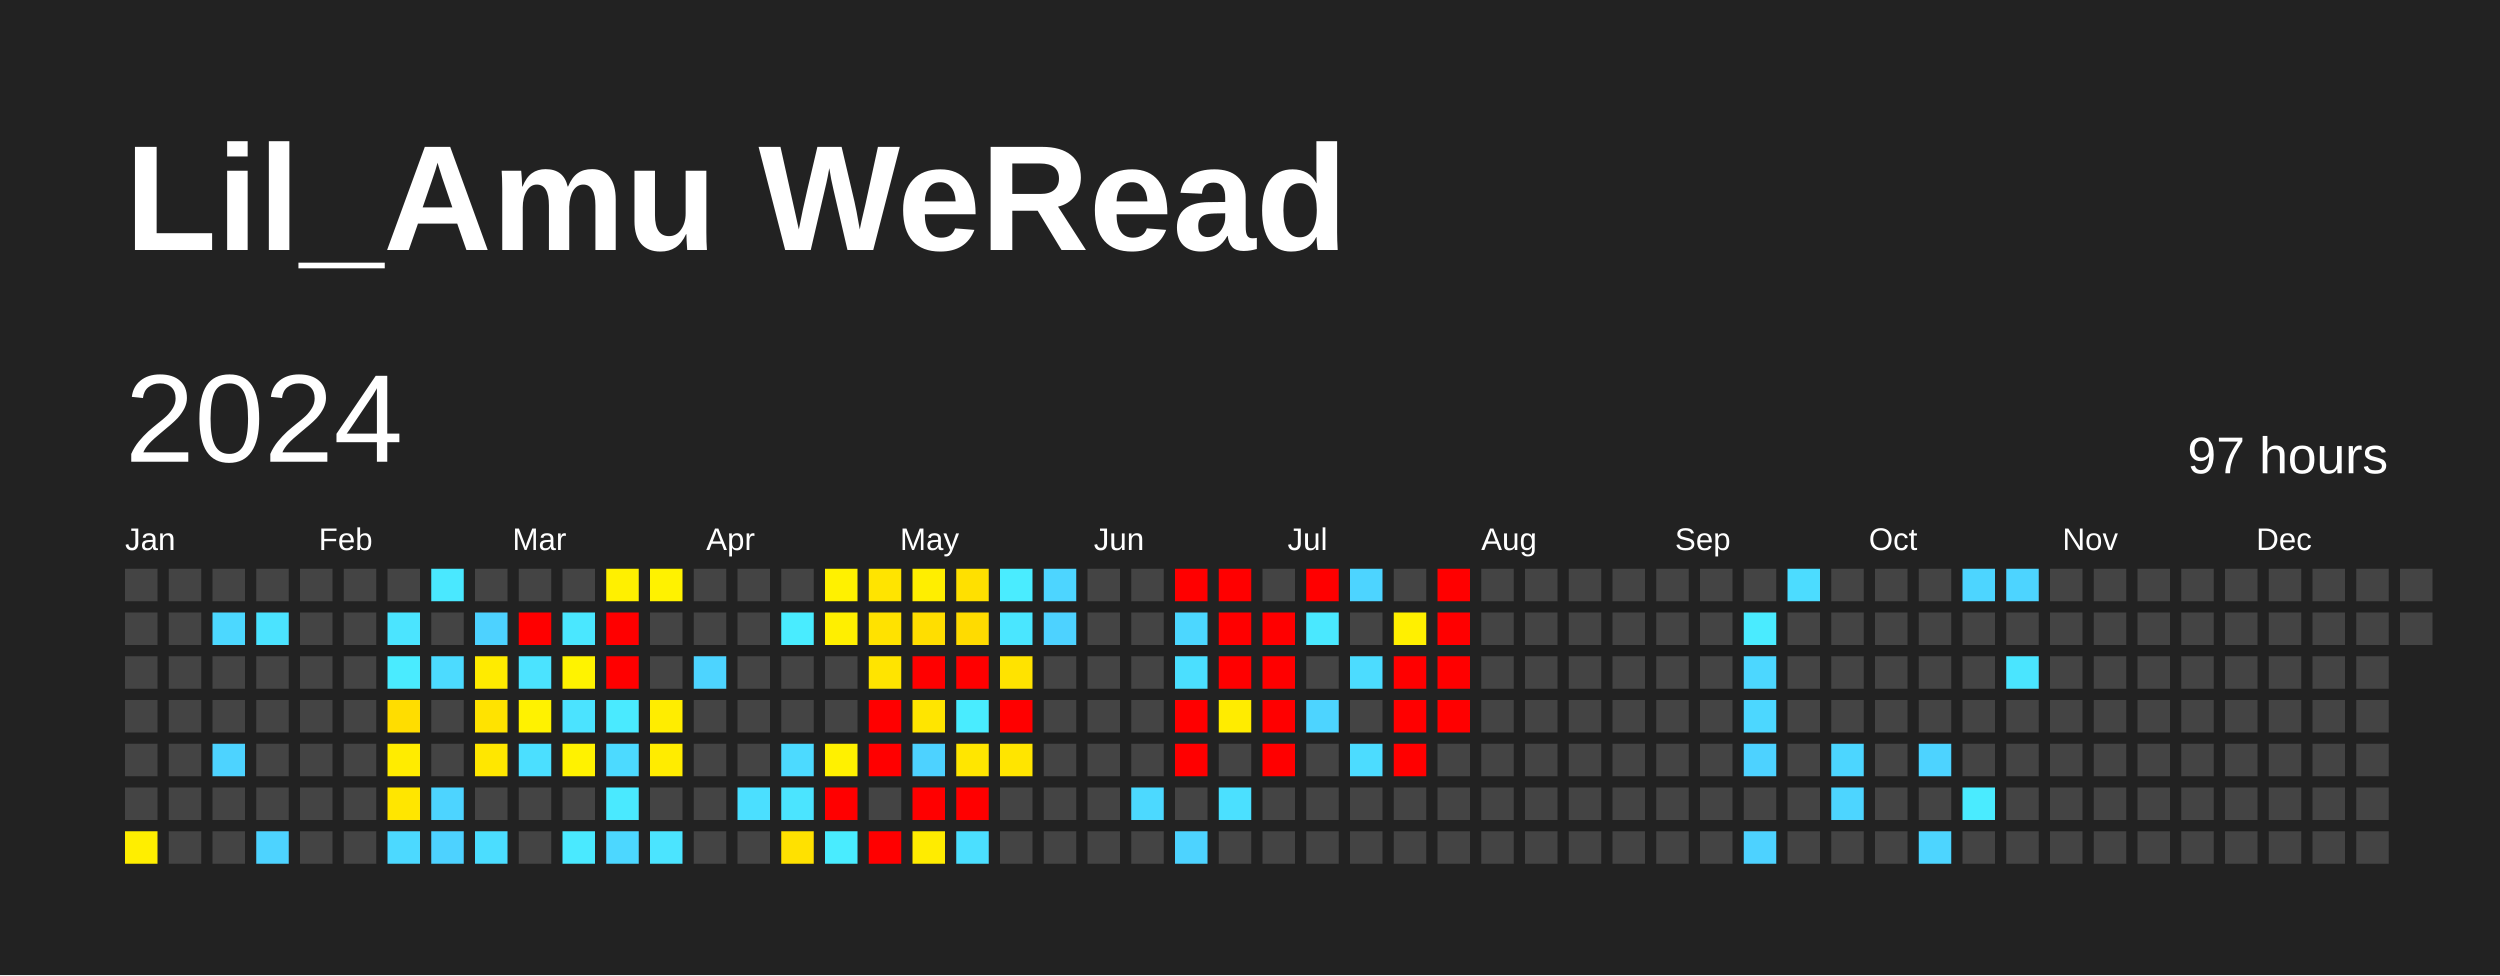
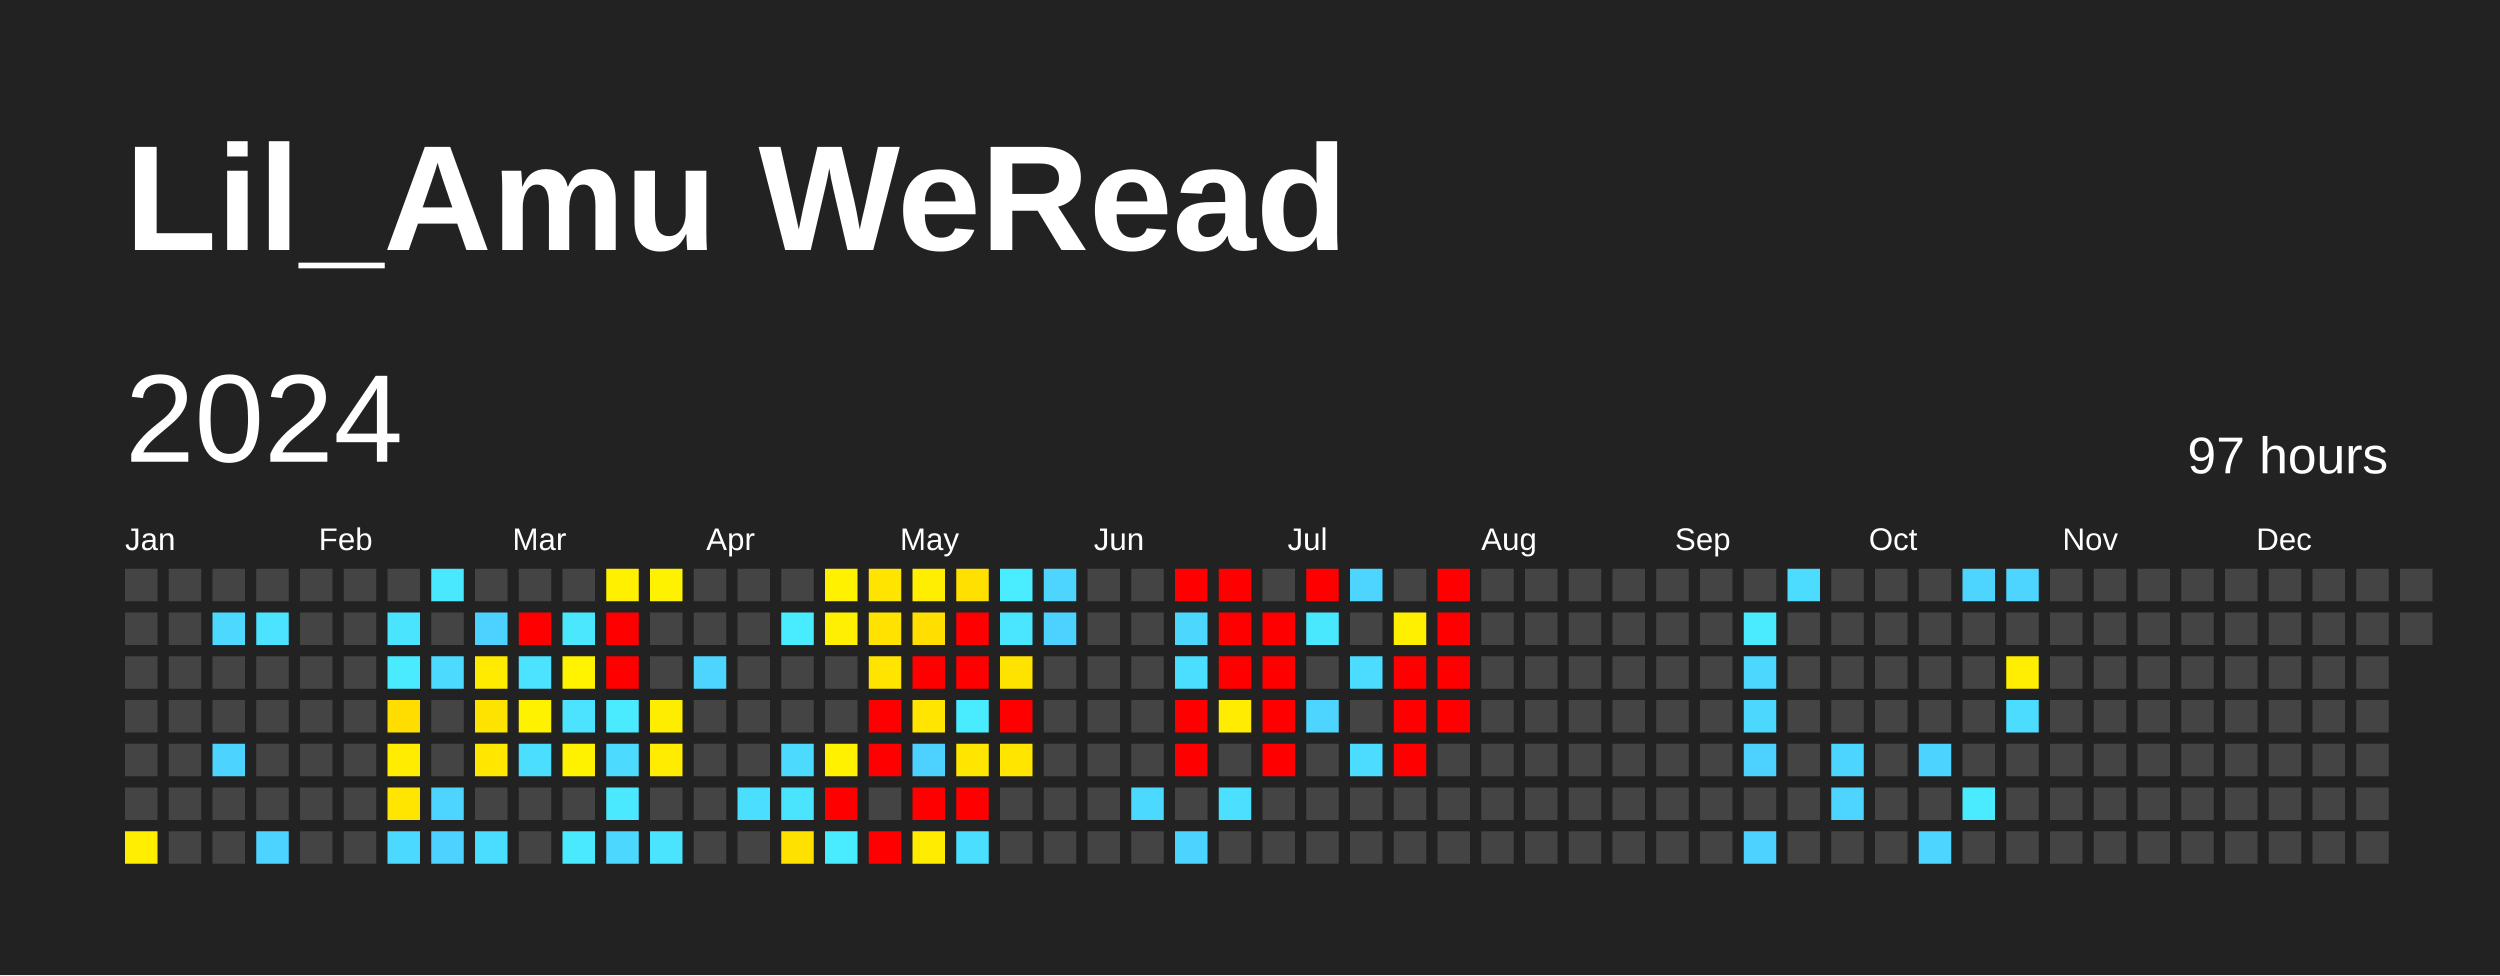
<svg xmlns="http://www.w3.org/2000/svg" baseProfile="full" height="78mm" version="1.1" viewBox="0,0,200,78" width="200mm">
  <defs />
  <rect fill="#222222" height="78" width="200" x="0" y="0" />
  <text fill="#FFFFFF" style="font-size:12px; font-family:Arial; font-weight:bold;" x="10" y="20">Lil_Amu WeRead</text>
  <text dominant-baseline="hanging" fill="#FFFFFF" style="font-size:10.0px; font-family:Arial;" x="10" y="30">2024</text>
  <text dominant-baseline="hanging" fill="#FFFFFF" style="font-size:4.125px; font-family:Arial;" x="175" y="35">97 hours</text>
  <text fill="#FFFFFF" style="font-size:2.5px; font-family:Arial" x="10.0" y="44">Jan</text>
  <text fill="#FFFFFF" style="font-size:2.5px; font-family:Arial" x="25.5" y="44">Feb</text>
  <text fill="#FFFFFF" style="font-size:2.5px; font-family:Arial" x="41.0" y="44">Mar</text>
  <text fill="#FFFFFF" style="font-size:2.5px; font-family:Arial" x="56.5" y="44">Apr</text>
  <text fill="#FFFFFF" style="font-size:2.5px; font-family:Arial" x="72.0" y="44">May</text>
  <text fill="#FFFFFF" style="font-size:2.5px; font-family:Arial" x="87.5" y="44">Jun</text>
  <text fill="#FFFFFF" style="font-size:2.5px; font-family:Arial" x="103.0" y="44">Jul</text>
  <text fill="#FFFFFF" style="font-size:2.5px; font-family:Arial" x="118.5" y="44">Aug</text>
  <text fill="#FFFFFF" style="font-size:2.5px; font-family:Arial" x="134.0" y="44">Sep</text>
  <text fill="#FFFFFF" style="font-size:2.5px; font-family:Arial" x="149.5" y="44">Oct</text>
  <text fill="#FFFFFF" style="font-size:2.5px; font-family:Arial" x="165.0" y="44">Nov</text>
  <text fill="#FFFFFF" style="font-size:2.5px; font-family:Arial" x="180.5" y="44">Dec</text>
  <rect fill="#444444" height="2.6" width="2.6" x="10.0" y="45.5" />
  <rect fill="#444444" height="2.6" width="2.6" x="10.0" y="49.0" />
  <rect fill="#444444" height="2.6" width="2.6" x="10.0" y="52.5" />
  <rect fill="#444444" height="2.6" width="2.6" x="10.0" y="56.0" />
  <rect fill="#444444" height="2.6" width="2.6" x="10.0" y="59.5" />
  <rect fill="#444444" height="2.6" width="2.6" x="10.0" y="63.0" />
  <rect fill="#ffee00" height="2.6" width="2.6" x="10.0" y="66.5" />
  <rect fill="#444444" height="2.6" width="2.6" x="13.5" y="45.5" />
  <rect fill="#444444" height="2.6" width="2.6" x="13.5" y="49.0" />
  <rect fill="#444444" height="2.6" width="2.6" x="13.5" y="52.5" />
  <rect fill="#444444" height="2.6" width="2.6" x="13.5" y="56.0" />
  <rect fill="#444444" height="2.6" width="2.6" x="13.5" y="59.5" />
  <rect fill="#444444" height="2.6" width="2.6" x="13.5" y="63.0" />
  <rect fill="#444444" height="2.6" width="2.6" x="13.5" y="66.5" />
  <rect fill="#444444" height="2.6" width="2.6" x="17.0" y="45.5" />
  <rect fill="#4cd8ff" height="2.6" width="2.6" x="17.0" y="49.0" />
  <rect fill="#444444" height="2.6" width="2.6" x="17.0" y="52.5" />
  <rect fill="#444444" height="2.6" width="2.6" x="17.0" y="56.0" />
  <rect fill="#4dd3ff" height="2.6" width="2.6" x="17.0" y="59.5" />
  <rect fill="#444444" height="2.6" width="2.6" x="17.0" y="63.0" />
  <rect fill="#444444" height="2.6" width="2.6" x="17.0" y="66.5" />
  <rect fill="#444444" height="2.6" width="2.6" x="20.5" y="45.5" />
  <rect fill="#4be3ff" height="2.6" width="2.6" x="20.5" y="49.0" />
  <rect fill="#444444" height="2.6" width="2.6" x="20.5" y="52.5" />
  <rect fill="#444444" height="2.6" width="2.6" x="20.5" y="56.0" />
  <rect fill="#444444" height="2.6" width="2.6" x="20.5" y="59.5" />
  <rect fill="#444444" height="2.6" width="2.6" x="20.5" y="63.0" />
  <rect fill="#4dd3ff" height="2.6" width="2.6" x="20.5" y="66.5" />
  <rect fill="#444444" height="2.6" width="2.6" x="24.0" y="45.5" />
  <rect fill="#444444" height="2.6" width="2.6" x="24.0" y="49.0" />
  <rect fill="#444444" height="2.6" width="2.6" x="24.0" y="52.5" />
  <rect fill="#444444" height="2.6" width="2.6" x="24.0" y="56.0" />
  <rect fill="#444444" height="2.6" width="2.6" x="24.0" y="59.5" />
  <rect fill="#444444" height="2.6" width="2.6" x="24.0" y="63.0" />
  <rect fill="#444444" height="2.6" width="2.6" x="24.0" y="66.5" />
  <rect fill="#444444" height="2.6" width="2.6" x="27.5" y="45.5" />
  <rect fill="#444444" height="2.6" width="2.6" x="27.5" y="49.0" />
  <rect fill="#444444" height="2.6" width="2.6" x="27.5" y="52.5" />
  <rect fill="#444444" height="2.6" width="2.6" x="27.5" y="56.0" />
  <rect fill="#444444" height="2.6" width="2.6" x="27.5" y="59.5" />
  <rect fill="#444444" height="2.6" width="2.6" x="27.5" y="63.0" />
  <rect fill="#444444" height="2.6" width="2.6" x="27.5" y="66.5" />
  <rect fill="#444444" height="2.6" width="2.6" x="31.0" y="45.5" />
  <rect fill="#4be4ff" height="2.6" width="2.6" x="31.0" y="49.0" />
  <rect fill="#4aebff" height="2.6" width="2.6" x="31.0" y="52.5" />
  <rect fill="#ffdd00" height="2.6" width="2.6" x="31.0" y="56.0" />
  <rect fill="#ffec00" height="2.6" width="2.6" x="31.0" y="59.5" />
  <rect fill="#ffe600" height="2.6" width="2.6" x="31.0" y="63.0" />
  <rect fill="#4cd9ff" height="2.6" width="2.6" x="31.0" y="66.5" />
  <rect fill="#4ae8ff" height="2.6" width="2.6" x="34.5" y="45.5" />
  <rect fill="#444444" height="2.6" width="2.6" x="34.5" y="49.0" />
  <rect fill="#4cdbff" height="2.6" width="2.6" x="34.5" y="52.5" />
  <rect fill="#444444" height="2.6" width="2.6" x="34.5" y="56.0" />
  <rect fill="#444444" height="2.6" width="2.6" x="34.5" y="59.5" />
  <rect fill="#4dd4ff" height="2.6" width="2.6" x="34.5" y="63.0" />
  <rect fill="#4dd2ff" height="2.6" width="2.6" x="34.5" y="66.5" />
  <rect fill="#444444" height="2.6" width="2.6" x="38.0" y="45.5" />
  <rect fill="#4dd2ff" height="2.6" width="2.6" x="38.0" y="49.0" />
  <rect fill="#ffeb00" height="2.6" width="2.6" x="38.0" y="52.5" />
  <rect fill="#ffe300" height="2.6" width="2.6" x="38.0" y="56.0" />
  <rect fill="#ffe700" height="2.6" width="2.6" x="38.0" y="59.5" />
  <rect fill="#444444" height="2.6" width="2.6" x="38.0" y="63.0" />
  <rect fill="#4bddff" height="2.6" width="2.6" x="38.0" y="66.5" />
  <rect fill="#444444" height="2.6" width="2.6" x="41.5" y="45.5" />
  <rect fill="red" height="2.6" width="2.6" x="41.5" y="49.0" />
  <rect fill="#4be3ff" height="2.6" width="2.6" x="41.5" y="52.5" />
  <rect fill="#fff200" height="2.6" width="2.6" x="41.5" y="56.0" />
  <rect fill="#4bdfff" height="2.6" width="2.6" x="41.5" y="59.5" />
  <rect fill="#444444" height="2.6" width="2.6" x="41.5" y="63.0" />
  <rect fill="#444444" height="2.6" width="2.6" x="41.5" y="66.5" />
  <rect fill="#444444" height="2.6" width="2.6" x="45.0" y="45.5" />
  <rect fill="#4ae7ff" height="2.6" width="2.6" x="45.0" y="49.0" />
  <rect fill="#fff300" height="2.6" width="2.6" x="45.0" y="52.5" />
  <rect fill="#4be3ff" height="2.6" width="2.6" x="45.0" y="56.0" />
  <rect fill="#fff200" height="2.6" width="2.6" x="45.0" y="59.5" />
  <rect fill="#444444" height="2.6" width="2.6" x="45.0" y="63.0" />
  <rect fill="#4ae9ff" height="2.6" width="2.6" x="45.0" y="66.5" />
  <rect fill="#fff000" height="2.6" width="2.6" x="48.5" y="45.5" />
  <rect fill="red" height="2.6" width="2.6" x="48.5" y="49.0" />
  <rect fill="red" height="2.6" width="2.6" x="48.5" y="52.5" />
  <rect fill="#4aeaff" height="2.6" width="2.6" x="48.5" y="56.0" />
  <rect fill="#4cdaff" height="2.6" width="2.6" x="48.5" y="59.5" />
  <rect fill="#4ae9ff" height="2.6" width="2.6" x="48.5" y="63.0" />
  <rect fill="#4cd7ff" height="2.6" width="2.6" x="48.5" y="66.5" />
  <rect fill="#fff200" height="2.6" width="2.6" x="52.0" y="45.5" />
  <rect fill="#444444" height="2.6" width="2.6" x="52.0" y="49.0" />
  <rect fill="#444444" height="2.6" width="2.6" x="52.0" y="52.5" />
  <rect fill="#ffed00" height="2.6" width="2.6" x="52.0" y="56.0" />
  <rect fill="#ffec00" height="2.6" width="2.6" x="52.0" y="59.5" />
  <rect fill="#444444" height="2.6" width="2.6" x="52.0" y="63.0" />
  <rect fill="#4be4ff" height="2.6" width="2.6" x="52.0" y="66.5" />
  <rect fill="#444444" height="2.6" width="2.6" x="55.5" y="45.5" />
  <rect fill="#444444" height="2.6" width="2.6" x="55.5" y="49.0" />
  <rect fill="#4dd4ff" height="2.6" width="2.6" x="55.5" y="52.5" />
  <rect fill="#444444" height="2.6" width="2.6" x="55.5" y="56.0" />
  <rect fill="#444444" height="2.6" width="2.6" x="55.5" y="59.5" />
  <rect fill="#444444" height="2.6" width="2.6" x="55.5" y="63.0" />
  <rect fill="#444444" height="2.6" width="2.6" x="55.5" y="66.5" />
  <rect fill="#444444" height="2.6" width="2.6" x="59.0" y="45.5" />
  <rect fill="#444444" height="2.6" width="2.6" x="59.0" y="49.0" />
  <rect fill="#444444" height="2.6" width="2.6" x="59.0" y="52.5" />
  <rect fill="#444444" height="2.6" width="2.6" x="59.0" y="56.0" />
  <rect fill="#444444" height="2.6" width="2.6" x="59.0" y="59.5" />
  <rect fill="#4bdfff" height="2.6" width="2.6" x="59.0" y="63.0" />
  <rect fill="#444444" height="2.6" width="2.6" x="59.0" y="66.5" />
  <rect fill="#444444" height="2.6" width="2.6" x="62.5" y="45.5" />
  <rect fill="#49ecff" height="2.6" width="2.6" x="62.5" y="49.0" />
  <rect fill="#444444" height="2.6" width="2.6" x="62.5" y="52.5" />
  <rect fill="#444444" height="2.6" width="2.6" x="62.5" y="56.0" />
  <rect fill="#4cdaff" height="2.6" width="2.6" x="62.5" y="59.5" />
  <rect fill="#4be4ff" height="2.6" width="2.6" x="62.5" y="63.0" />
  <rect fill="#ffe100" height="2.6" width="2.6" x="62.5" y="66.5" />
  <rect fill="#fff100" height="2.6" width="2.6" x="66.0" y="45.5" />
  <rect fill="#ffef00" height="2.6" width="2.6" x="66.0" y="49.0" />
  <rect fill="#444444" height="2.6" width="2.6" x="66.0" y="52.5" />
  <rect fill="#444444" height="2.6" width="2.6" x="66.0" y="56.0" />
  <rect fill="#fff100" height="2.6" width="2.6" x="66.0" y="59.5" />
  <rect fill="red" height="2.6" width="2.6" x="66.0" y="63.0" />
  <rect fill="#49ecff" height="2.6" width="2.6" x="66.0" y="66.5" />
  <rect fill="#ffe400" height="2.6" width="2.6" x="69.5" y="45.5" />
  <rect fill="#ffe200" height="2.6" width="2.6" x="69.5" y="49.0" />
  <rect fill="#ffe400" height="2.6" width="2.6" x="69.5" y="52.5" />
  <rect fill="red" height="2.6" width="2.6" x="69.5" y="56.0" />
  <rect fill="red" height="2.6" width="2.6" x="69.5" y="59.5" />
  <rect fill="#444444" height="2.6" width="2.6" x="69.5" y="63.0" />
  <rect fill="red" height="2.6" width="2.6" x="69.5" y="66.5" />
  <rect fill="#ffee00" height="2.6" width="2.6" x="73.0" y="45.5" />
  <rect fill="#ffde00" height="2.6" width="2.6" x="73.0" y="49.0" />
  <rect fill="red" height="2.6" width="2.6" x="73.0" y="52.5" />
  <rect fill="#ffe500" height="2.6" width="2.6" x="73.0" y="56.0" />
  <rect fill="#4dd2ff" height="2.6" width="2.6" x="73.0" y="59.5" />
  <rect fill="red" height="2.6" width="2.6" x="73.0" y="63.0" />
  <rect fill="#ffec00" height="2.6" width="2.6" x="73.0" y="66.5" />
  <rect fill="#ffe000" height="2.6" width="2.6" x="76.5" y="45.5" />
-   <rect fill="#ffdb00" height="2.6" width="2.6" x="76.5" y="49.0" />
+   <rect fill="red" height="2.6" width="2.6" x="76.5" y="49.0" />
  <rect fill="red" height="2.6" width="2.6" x="76.5" y="52.5" />
  <rect fill="#49ecff" height="2.6" width="2.6" x="76.5" y="56.0" />
  <rect fill="#ffe600" height="2.6" width="2.6" x="76.5" y="59.5" />
  <rect fill="red" height="2.6" width="2.6" x="76.5" y="63.0" />
  <rect fill="#4bdfff" height="2.6" width="2.6" x="76.5" y="66.5" />
  <rect fill="#4aecff" height="2.6" width="2.6" x="80.0" y="45.5" />
  <rect fill="#4ae6ff" height="2.6" width="2.6" x="80.0" y="49.0" />
  <rect fill="#ffe300" height="2.6" width="2.6" x="80.0" y="52.5" />
  <rect fill="red" height="2.6" width="2.6" x="80.0" y="56.0" />
  <rect fill="#ffe500" height="2.6" width="2.6" x="80.0" y="59.5" />
  <rect fill="#444444" height="2.6" width="2.6" x="80.0" y="63.0" />
  <rect fill="#444444" height="2.6" width="2.6" x="80.0" y="66.5" />
  <rect fill="#4dd5ff" height="2.6" width="2.6" x="83.5" y="45.5" />
  <rect fill="#4dd2ff" height="2.6" width="2.6" x="83.5" y="49.0" />
  <rect fill="#444444" height="2.6" width="2.6" x="83.5" y="52.5" />
  <rect fill="#444444" height="2.6" width="2.6" x="83.5" y="56.0" />
  <rect fill="#444444" height="2.6" width="2.6" x="83.5" y="59.5" />
  <rect fill="#444444" height="2.6" width="2.6" x="83.5" y="63.0" />
  <rect fill="#444444" height="2.6" width="2.6" x="83.5" y="66.5" />
  <rect fill="#444444" height="2.6" width="2.6" x="87.0" y="45.5" />
  <rect fill="#444444" height="2.6" width="2.6" x="87.0" y="49.0" />
  <rect fill="#444444" height="2.6" width="2.6" x="87.0" y="52.5" />
  <rect fill="#444444" height="2.6" width="2.6" x="87.0" y="56.0" />
  <rect fill="#444444" height="2.6" width="2.6" x="87.0" y="59.5" />
  <rect fill="#444444" height="2.6" width="2.6" x="87.0" y="63.0" />
  <rect fill="#444444" height="2.6" width="2.6" x="87.0" y="66.5" />
  <rect fill="#444444" height="2.6" width="2.6" x="90.5" y="45.5" />
  <rect fill="#444444" height="2.6" width="2.6" x="90.5" y="49.0" />
  <rect fill="#444444" height="2.6" width="2.6" x="90.5" y="52.5" />
  <rect fill="#444444" height="2.6" width="2.6" x="90.5" y="56.0" />
  <rect fill="#444444" height="2.6" width="2.6" x="90.5" y="59.5" />
  <rect fill="#4cd9ff" height="2.6" width="2.6" x="90.5" y="63.0" />
  <rect fill="#444444" height="2.6" width="2.6" x="90.5" y="66.5" />
  <rect fill="red" height="2.6" width="2.6" x="94.0" y="45.5" />
  <rect fill="#4cd7ff" height="2.6" width="2.6" x="94.0" y="49.0" />
  <rect fill="#4bdfff" height="2.6" width="2.6" x="94.0" y="52.5" />
  <rect fill="red" height="2.6" width="2.6" x="94.0" y="56.0" />
  <rect fill="red" height="2.6" width="2.6" x="94.0" y="59.5" />
  <rect fill="#444444" height="2.6" width="2.6" x="94.0" y="63.0" />
  <rect fill="#4dd3ff" height="2.6" width="2.6" x="94.0" y="66.5" />
  <rect fill="red" height="2.6" width="2.6" x="97.5" y="45.5" />
  <rect fill="red" height="2.6" width="2.6" x="97.5" y="49.0" />
  <rect fill="red" height="2.6" width="2.6" x="97.5" y="52.5" />
  <rect fill="#ffec00" height="2.6" width="2.6" x="97.5" y="56.0" />
  <rect fill="#444444" height="2.6" width="2.6" x="97.5" y="59.5" />
  <rect fill="#4be0ff" height="2.6" width="2.6" x="97.5" y="63.0" />
  <rect fill="#444444" height="2.6" width="2.6" x="97.5" y="66.5" />
  <rect fill="#444444" height="2.6" width="2.6" x="101.0" y="45.5" />
  <rect fill="red" height="2.6" width="2.6" x="101.0" y="49.0" />
  <rect fill="red" height="2.6" width="2.6" x="101.0" y="52.5" />
  <rect fill="red" height="2.6" width="2.6" x="101.0" y="56.0" />
  <rect fill="red" height="2.6" width="2.6" x="101.0" y="59.5" />
  <rect fill="#444444" height="2.6" width="2.6" x="101.0" y="63.0" />
  <rect fill="#444444" height="2.6" width="2.6" x="101.0" y="66.5" />
  <rect fill="red" height="2.6" width="2.6" x="104.5" y="45.5" />
  <rect fill="#4ae8ff" height="2.6" width="2.6" x="104.5" y="49.0" />
  <rect fill="#444444" height="2.6" width="2.6" x="104.5" y="52.5" />
  <rect fill="#4dd4ff" height="2.6" width="2.6" x="104.5" y="56.0" />
  <rect fill="#444444" height="2.6" width="2.6" x="104.5" y="59.5" />
  <rect fill="#444444" height="2.6" width="2.6" x="104.5" y="63.0" />
  <rect fill="#444444" height="2.6" width="2.6" x="104.5" y="66.5" />
  <rect fill="#4dd4ff" height="2.6" width="2.6" x="108.0" y="45.5" />
  <rect fill="#444444" height="2.6" width="2.6" x="108.0" y="49.0" />
  <rect fill="#4cdcff" height="2.6" width="2.6" x="108.0" y="52.5" />
  <rect fill="#444444" height="2.6" width="2.6" x="108.0" y="56.0" />
  <rect fill="#4cdcff" height="2.6" width="2.6" x="108.0" y="59.5" />
  <rect fill="#444444" height="2.6" width="2.6" x="108.0" y="63.0" />
  <rect fill="#444444" height="2.6" width="2.6" x="108.0" y="66.5" />
  <rect fill="#444444" height="2.6" width="2.6" x="111.5" y="45.5" />
  <rect fill="#fff000" height="2.6" width="2.6" x="111.5" y="49.0" />
  <rect fill="red" height="2.6" width="2.6" x="111.5" y="52.5" />
  <rect fill="red" height="2.6" width="2.6" x="111.5" y="56.0" />
  <rect fill="red" height="2.6" width="2.6" x="111.5" y="59.5" />
  <rect fill="#444444" height="2.6" width="2.6" x="111.5" y="63.0" />
  <rect fill="#444444" height="2.6" width="2.6" x="111.5" y="66.5" />
  <rect fill="red" height="2.6" width="2.6" x="115.0" y="45.5" />
  <rect fill="red" height="2.6" width="2.6" x="115.0" y="49.0" />
  <rect fill="red" height="2.6" width="2.6" x="115.0" y="52.5" />
  <rect fill="red" height="2.6" width="2.6" x="115.0" y="56.0" />
  <rect fill="#444444" height="2.6" width="2.6" x="115.0" y="59.5" />
  <rect fill="#444444" height="2.6" width="2.6" x="115.0" y="63.0" />
  <rect fill="#444444" height="2.6" width="2.6" x="115.0" y="66.5" />
  <rect fill="#444444" height="2.6" width="2.6" x="118.5" y="45.5" />
  <rect fill="#444444" height="2.6" width="2.6" x="118.5" y="49.0" />
  <rect fill="#444444" height="2.6" width="2.6" x="118.5" y="52.5" />
  <rect fill="#444444" height="2.6" width="2.6" x="118.5" y="56.0" />
  <rect fill="#444444" height="2.6" width="2.6" x="118.5" y="59.5" />
  <rect fill="#444444" height="2.6" width="2.6" x="118.5" y="63.0" />
  <rect fill="#444444" height="2.6" width="2.6" x="118.5" y="66.5" />
  <rect fill="#444444" height="2.6" width="2.6" x="122.0" y="45.5" />
  <rect fill="#444444" height="2.6" width="2.6" x="122.0" y="49.0" />
  <rect fill="#444444" height="2.6" width="2.6" x="122.0" y="52.5" />
  <rect fill="#444444" height="2.6" width="2.6" x="122.0" y="56.0" />
  <rect fill="#444444" height="2.6" width="2.6" x="122.0" y="59.5" />
  <rect fill="#444444" height="2.6" width="2.6" x="122.0" y="63.0" />
  <rect fill="#444444" height="2.6" width="2.6" x="122.0" y="66.5" />
  <rect fill="#444444" height="2.6" width="2.6" x="125.5" y="45.5" />
  <rect fill="#444444" height="2.6" width="2.6" x="125.5" y="49.0" />
  <rect fill="#444444" height="2.6" width="2.6" x="125.5" y="52.5" />
  <rect fill="#444444" height="2.6" width="2.6" x="125.5" y="56.0" />
  <rect fill="#444444" height="2.6" width="2.6" x="125.5" y="59.5" />
  <rect fill="#444444" height="2.6" width="2.6" x="125.5" y="63.0" />
  <rect fill="#444444" height="2.6" width="2.6" x="125.5" y="66.5" />
  <rect fill="#444444" height="2.6" width="2.6" x="129.0" y="45.5" />
  <rect fill="#444444" height="2.6" width="2.6" x="129.0" y="49.0" />
  <rect fill="#444444" height="2.6" width="2.6" x="129.0" y="52.5" />
  <rect fill="#444444" height="2.6" width="2.6" x="129.0" y="56.0" />
  <rect fill="#444444" height="2.6" width="2.6" x="129.0" y="59.5" />
  <rect fill="#444444" height="2.6" width="2.6" x="129.0" y="63.0" />
  <rect fill="#444444" height="2.6" width="2.6" x="129.0" y="66.5" />
  <rect fill="#444444" height="2.6" width="2.6" x="132.5" y="45.5" />
  <rect fill="#444444" height="2.6" width="2.6" x="132.5" y="49.0" />
  <rect fill="#444444" height="2.6" width="2.6" x="132.5" y="52.5" />
  <rect fill="#444444" height="2.6" width="2.6" x="132.5" y="56.0" />
  <rect fill="#444444" height="2.6" width="2.6" x="132.5" y="59.5" />
  <rect fill="#444444" height="2.6" width="2.6" x="132.5" y="63.0" />
  <rect fill="#444444" height="2.6" width="2.6" x="132.5" y="66.5" />
  <rect fill="#444444" height="2.6" width="2.6" x="136.0" y="45.5" />
  <rect fill="#444444" height="2.6" width="2.6" x="136.0" y="49.0" />
  <rect fill="#444444" height="2.6" width="2.6" x="136.0" y="52.5" />
  <rect fill="#444444" height="2.6" width="2.6" x="136.0" y="56.0" />
  <rect fill="#444444" height="2.6" width="2.6" x="136.0" y="59.5" />
  <rect fill="#444444" height="2.6" width="2.6" x="136.0" y="63.0" />
  <rect fill="#444444" height="2.6" width="2.6" x="136.0" y="66.5" />
  <rect fill="#444444" height="2.6" width="2.6" x="139.5" y="45.5" />
  <rect fill="#4aebff" height="2.6" width="2.6" x="139.5" y="49.0" />
  <rect fill="#4cd7ff" height="2.6" width="2.6" x="139.5" y="52.5" />
  <rect fill="#4cd7ff" height="2.6" width="2.6" x="139.5" y="56.0" />
  <rect fill="#4dd2ff" height="2.6" width="2.6" x="139.5" y="59.5" />
  <rect fill="#444444" height="2.6" width="2.6" x="139.5" y="63.0" />
  <rect fill="#4dd2ff" height="2.6" width="2.6" x="139.5" y="66.5" />
  <rect fill="#4cdcff" height="2.6" width="2.6" x="143.0" y="45.5" />
  <rect fill="#444444" height="2.6" width="2.6" x="143.0" y="49.0" />
  <rect fill="#444444" height="2.6" width="2.6" x="143.0" y="52.5" />
  <rect fill="#444444" height="2.6" width="2.6" x="143.0" y="56.0" />
  <rect fill="#444444" height="2.6" width="2.6" x="143.0" y="59.5" />
  <rect fill="#444444" height="2.6" width="2.6" x="143.0" y="63.0" />
  <rect fill="#444444" height="2.6" width="2.6" x="143.0" y="66.5" />
  <rect fill="#444444" height="2.6" width="2.6" x="146.5" y="45.5" />
  <rect fill="#444444" height="2.6" width="2.6" x="146.5" y="49.0" />
  <rect fill="#444444" height="2.6" width="2.6" x="146.5" y="52.5" />
  <rect fill="#444444" height="2.6" width="2.6" x="146.5" y="56.0" />
  <rect fill="#4cd6ff" height="2.6" width="2.6" x="146.5" y="59.5" />
  <rect fill="#4dd5ff" height="2.6" width="2.6" x="146.5" y="63.0" />
  <rect fill="#444444" height="2.6" width="2.6" x="146.5" y="66.5" />
  <rect fill="#444444" height="2.6" width="2.6" x="150.0" y="45.5" />
  <rect fill="#444444" height="2.6" width="2.6" x="150.0" y="49.0" />
  <rect fill="#444444" height="2.6" width="2.6" x="150.0" y="52.5" />
  <rect fill="#444444" height="2.6" width="2.6" x="150.0" y="56.0" />
  <rect fill="#444444" height="2.6" width="2.6" x="150.0" y="59.5" />
  <rect fill="#444444" height="2.6" width="2.6" x="150.0" y="63.0" />
  <rect fill="#444444" height="2.6" width="2.6" x="150.0" y="66.5" />
  <rect fill="#444444" height="2.6" width="2.6" x="153.5" y="45.5" />
  <rect fill="#444444" height="2.6" width="2.6" x="153.5" y="49.0" />
  <rect fill="#444444" height="2.6" width="2.6" x="153.5" y="52.5" />
  <rect fill="#444444" height="2.6" width="2.6" x="153.5" y="56.0" />
  <rect fill="#4dd3ff" height="2.6" width="2.6" x="153.5" y="59.5" />
  <rect fill="#444444" height="2.6" width="2.6" x="153.5" y="63.0" />
  <rect fill="#4dd5ff" height="2.6" width="2.6" x="153.5" y="66.5" />
  <rect fill="#4dd5ff" height="2.6" width="2.6" x="157.0" y="45.5" />
  <rect fill="#444444" height="2.6" width="2.6" x="157.0" y="49.0" />
  <rect fill="#444444" height="2.6" width="2.6" x="157.0" y="52.5" />
  <rect fill="#444444" height="2.6" width="2.6" x="157.0" y="56.0" />
  <rect fill="#444444" height="2.6" width="2.6" x="157.0" y="59.5" />
  <rect fill="#4aebff" height="2.6" width="2.6" x="157.0" y="63.0" />
  <rect fill="#444444" height="2.6" width="2.6" x="157.0" y="66.5" />
  <rect fill="#4dd4ff" height="2.6" width="2.6" x="160.5" y="45.5" />
  <rect fill="#444444" height="2.6" width="2.6" x="160.5" y="49.0" />
-   <rect fill="#4ae5ff" height="2.6" width="2.6" x="160.5" y="52.5" />
-   <rect fill="#444444" height="2.6" width="2.6" x="160.5" y="56.0" />
+   <rect fill="#ffee00" height="2.6" width="2.6" x="160.5" y="52.5" />
+   <rect fill="#4cdcff" height="2.6" width="2.6" x="160.5" y="56.0" />
  <rect fill="#444444" height="2.6" width="2.6" x="160.5" y="59.5" />
  <rect fill="#444444" height="2.6" width="2.6" x="160.5" y="63.0" />
  <rect fill="#444444" height="2.6" width="2.6" x="160.5" y="66.5" />
  <rect fill="#444444" height="2.6" width="2.6" x="164.0" y="45.5" />
  <rect fill="#444444" height="2.6" width="2.6" x="164.0" y="49.0" />
  <rect fill="#444444" height="2.6" width="2.6" x="164.0" y="52.5" />
  <rect fill="#444444" height="2.6" width="2.6" x="164.0" y="56.0" />
  <rect fill="#444444" height="2.6" width="2.6" x="164.0" y="59.5" />
  <rect fill="#444444" height="2.6" width="2.6" x="164.0" y="63.0" />
  <rect fill="#444444" height="2.6" width="2.6" x="164.0" y="66.5" />
  <rect fill="#444444" height="2.6" width="2.6" x="167.5" y="45.5" />
  <rect fill="#444444" height="2.6" width="2.6" x="167.5" y="49.0" />
  <rect fill="#444444" height="2.6" width="2.6" x="167.5" y="52.5" />
  <rect fill="#444444" height="2.6" width="2.6" x="167.5" y="56.0" />
  <rect fill="#444444" height="2.6" width="2.6" x="167.5" y="59.5" />
  <rect fill="#444444" height="2.6" width="2.6" x="167.5" y="63.0" />
  <rect fill="#444444" height="2.6" width="2.6" x="167.5" y="66.5" />
  <rect fill="#444444" height="2.6" width="2.6" x="171.0" y="45.5" />
  <rect fill="#444444" height="2.6" width="2.6" x="171.0" y="49.0" />
  <rect fill="#444444" height="2.6" width="2.6" x="171.0" y="52.5" />
  <rect fill="#444444" height="2.6" width="2.6" x="171.0" y="56.0" />
  <rect fill="#444444" height="2.6" width="2.6" x="171.0" y="59.5" />
  <rect fill="#444444" height="2.6" width="2.6" x="171.0" y="63.0" />
  <rect fill="#444444" height="2.6" width="2.6" x="171.0" y="66.5" />
  <rect fill="#444444" height="2.6" width="2.6" x="174.5" y="45.5" />
  <rect fill="#444444" height="2.6" width="2.6" x="174.5" y="49.0" />
  <rect fill="#444444" height="2.6" width="2.6" x="174.5" y="52.5" />
  <rect fill="#444444" height="2.6" width="2.6" x="174.5" y="56.0" />
  <rect fill="#444444" height="2.6" width="2.6" x="174.5" y="59.5" />
  <rect fill="#444444" height="2.6" width="2.6" x="174.5" y="63.0" />
  <rect fill="#444444" height="2.6" width="2.6" x="174.5" y="66.5" />
  <rect fill="#444444" height="2.6" width="2.6" x="178.0" y="45.5" />
  <rect fill="#444444" height="2.6" width="2.6" x="178.0" y="49.0" />
  <rect fill="#444444" height="2.6" width="2.6" x="178.0" y="52.5" />
  <rect fill="#444444" height="2.6" width="2.6" x="178.0" y="56.0" />
  <rect fill="#444444" height="2.6" width="2.6" x="178.0" y="59.5" />
  <rect fill="#444444" height="2.6" width="2.6" x="178.0" y="63.0" />
  <rect fill="#444444" height="2.6" width="2.6" x="178.0" y="66.5" />
  <rect fill="#444444" height="2.6" width="2.6" x="181.5" y="45.5" />
  <rect fill="#444444" height="2.6" width="2.6" x="181.5" y="49.0" />
  <rect fill="#444444" height="2.6" width="2.6" x="181.5" y="52.5" />
  <rect fill="#444444" height="2.6" width="2.6" x="181.5" y="56.0" />
  <rect fill="#444444" height="2.6" width="2.6" x="181.5" y="59.5" />
  <rect fill="#444444" height="2.6" width="2.6" x="181.5" y="63.0" />
  <rect fill="#444444" height="2.6" width="2.6" x="181.5" y="66.5" />
  <rect fill="#444444" height="2.6" width="2.6" x="185.0" y="45.5" />
  <rect fill="#444444" height="2.6" width="2.6" x="185.0" y="49.0" />
  <rect fill="#444444" height="2.6" width="2.6" x="185.0" y="52.5" />
  <rect fill="#444444" height="2.6" width="2.6" x="185.0" y="56.0" />
  <rect fill="#444444" height="2.6" width="2.6" x="185.0" y="59.5" />
  <rect fill="#444444" height="2.6" width="2.6" x="185.0" y="63.0" />
  <rect fill="#444444" height="2.6" width="2.6" x="185.0" y="66.5" />
  <rect fill="#444444" height="2.6" width="2.6" x="188.5" y="45.5" />
  <rect fill="#444444" height="2.6" width="2.6" x="188.5" y="49.0" />
  <rect fill="#444444" height="2.6" width="2.6" x="188.5" y="52.5" />
  <rect fill="#444444" height="2.6" width="2.6" x="188.5" y="56.0" />
  <rect fill="#444444" height="2.6" width="2.6" x="188.5" y="59.5" />
  <rect fill="#444444" height="2.6" width="2.6" x="188.5" y="63.0" />
  <rect fill="#444444" height="2.6" width="2.6" x="188.5" y="66.5" />
  <rect fill="#444444" height="2.6" width="2.6" x="192.0" y="45.5" />
  <rect fill="#444444" height="2.6" width="2.6" x="192.0" y="49.0" />
</svg>
